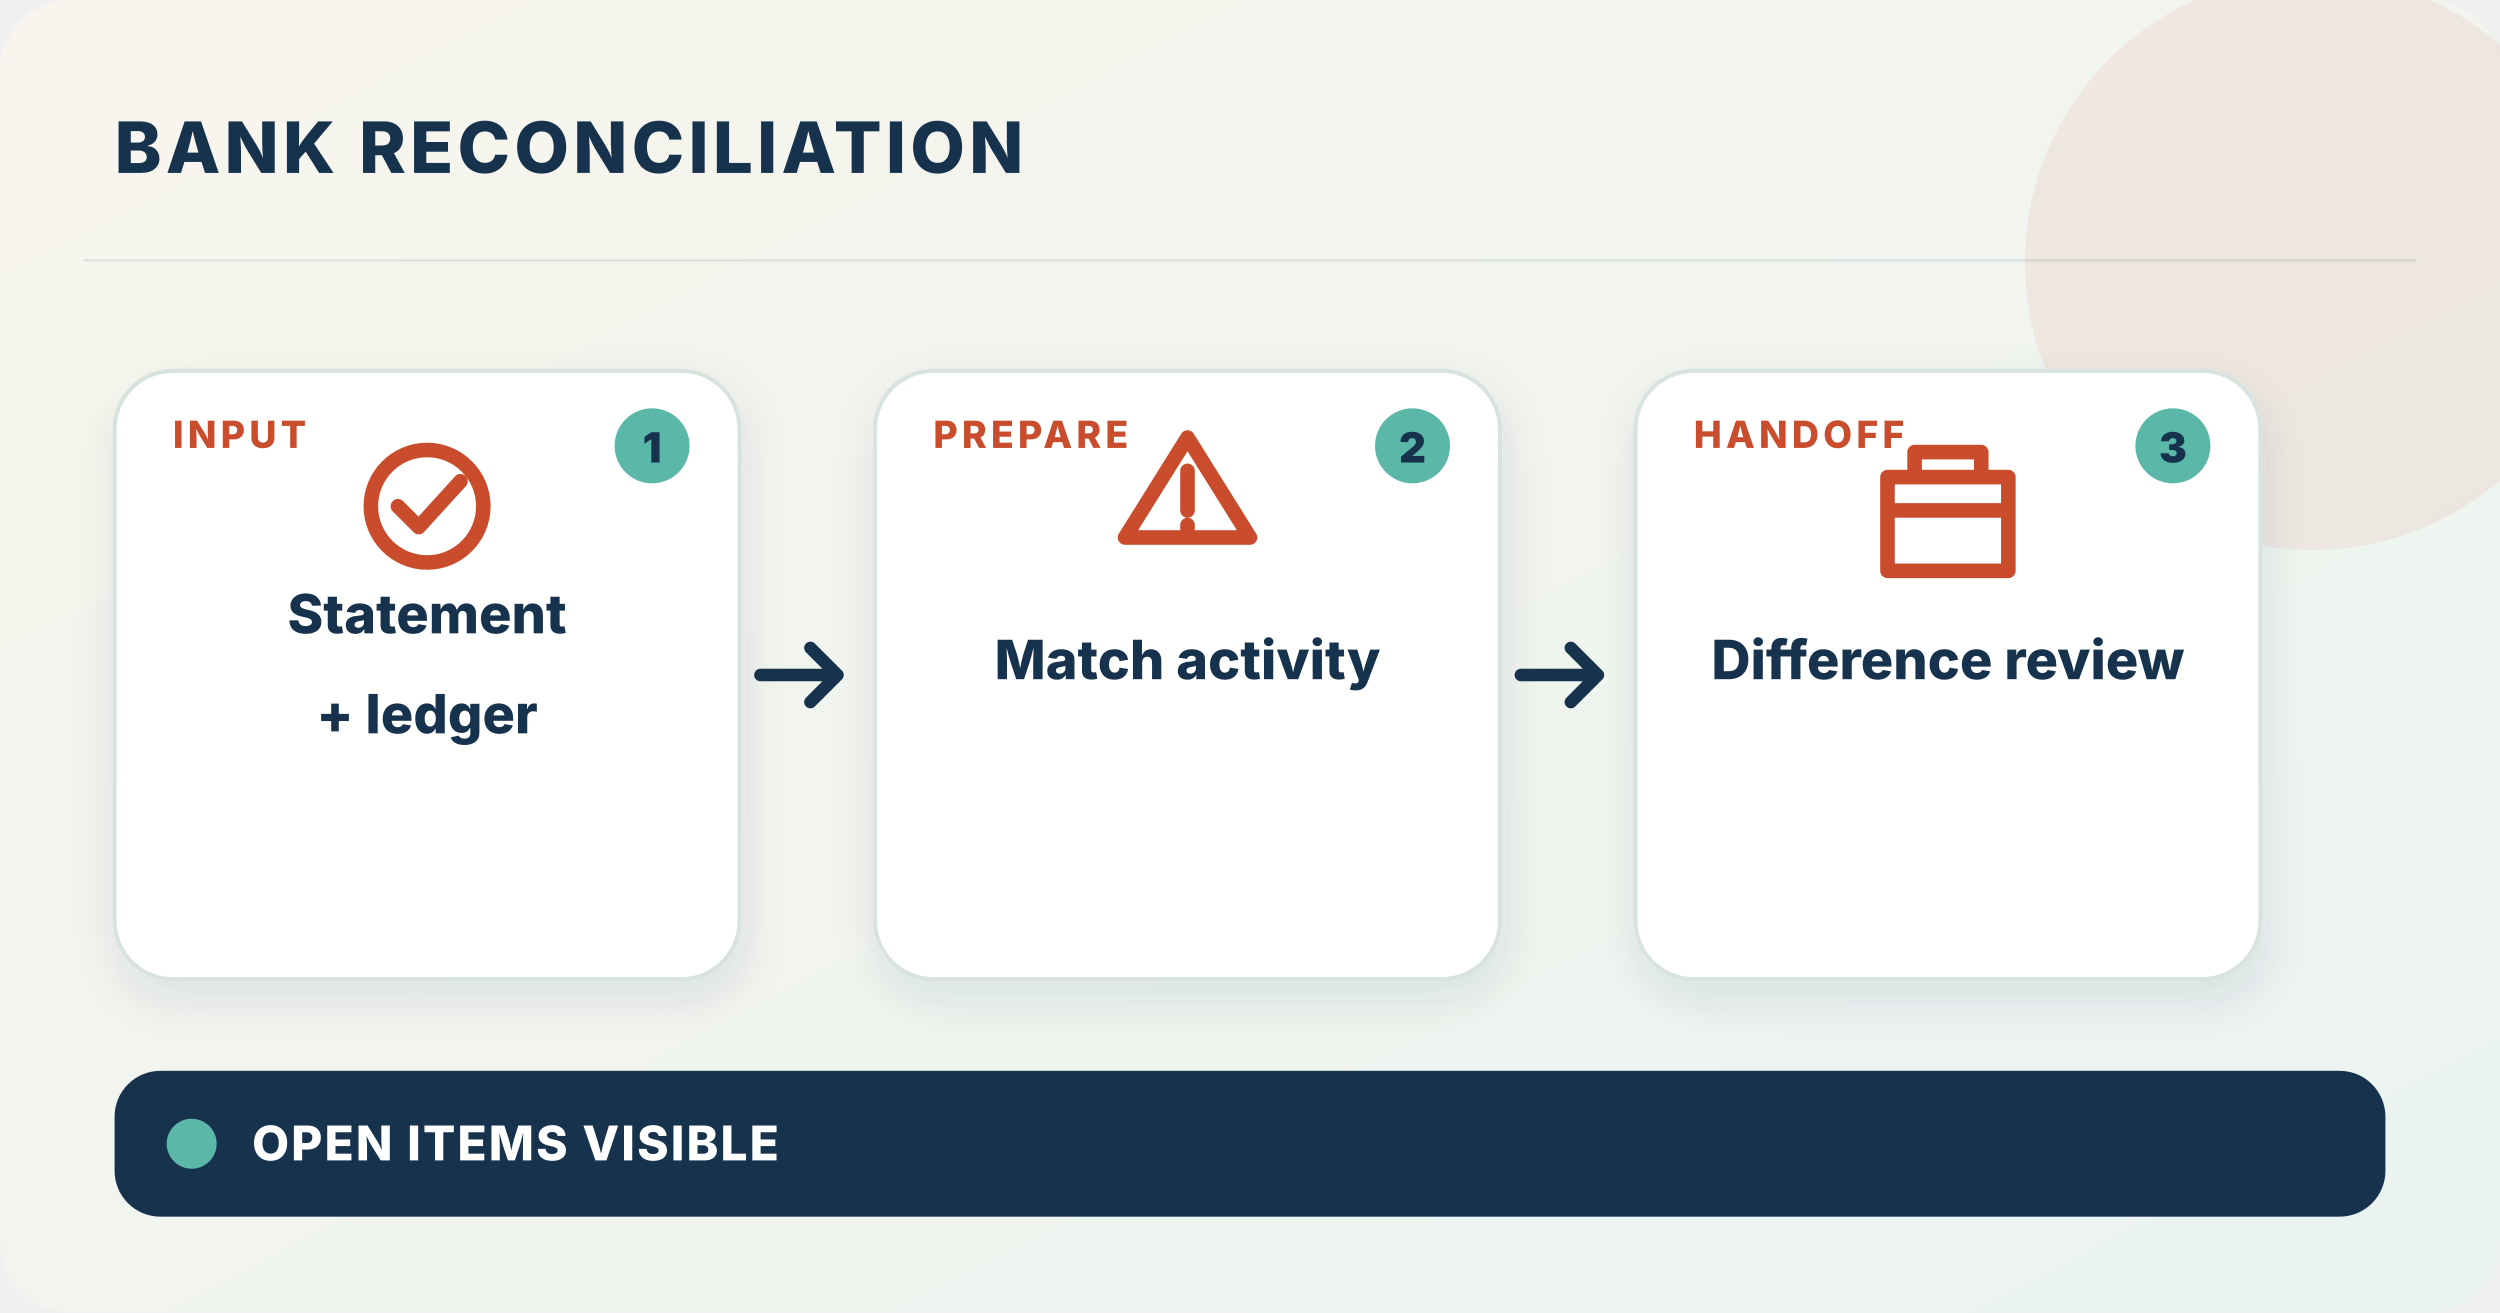
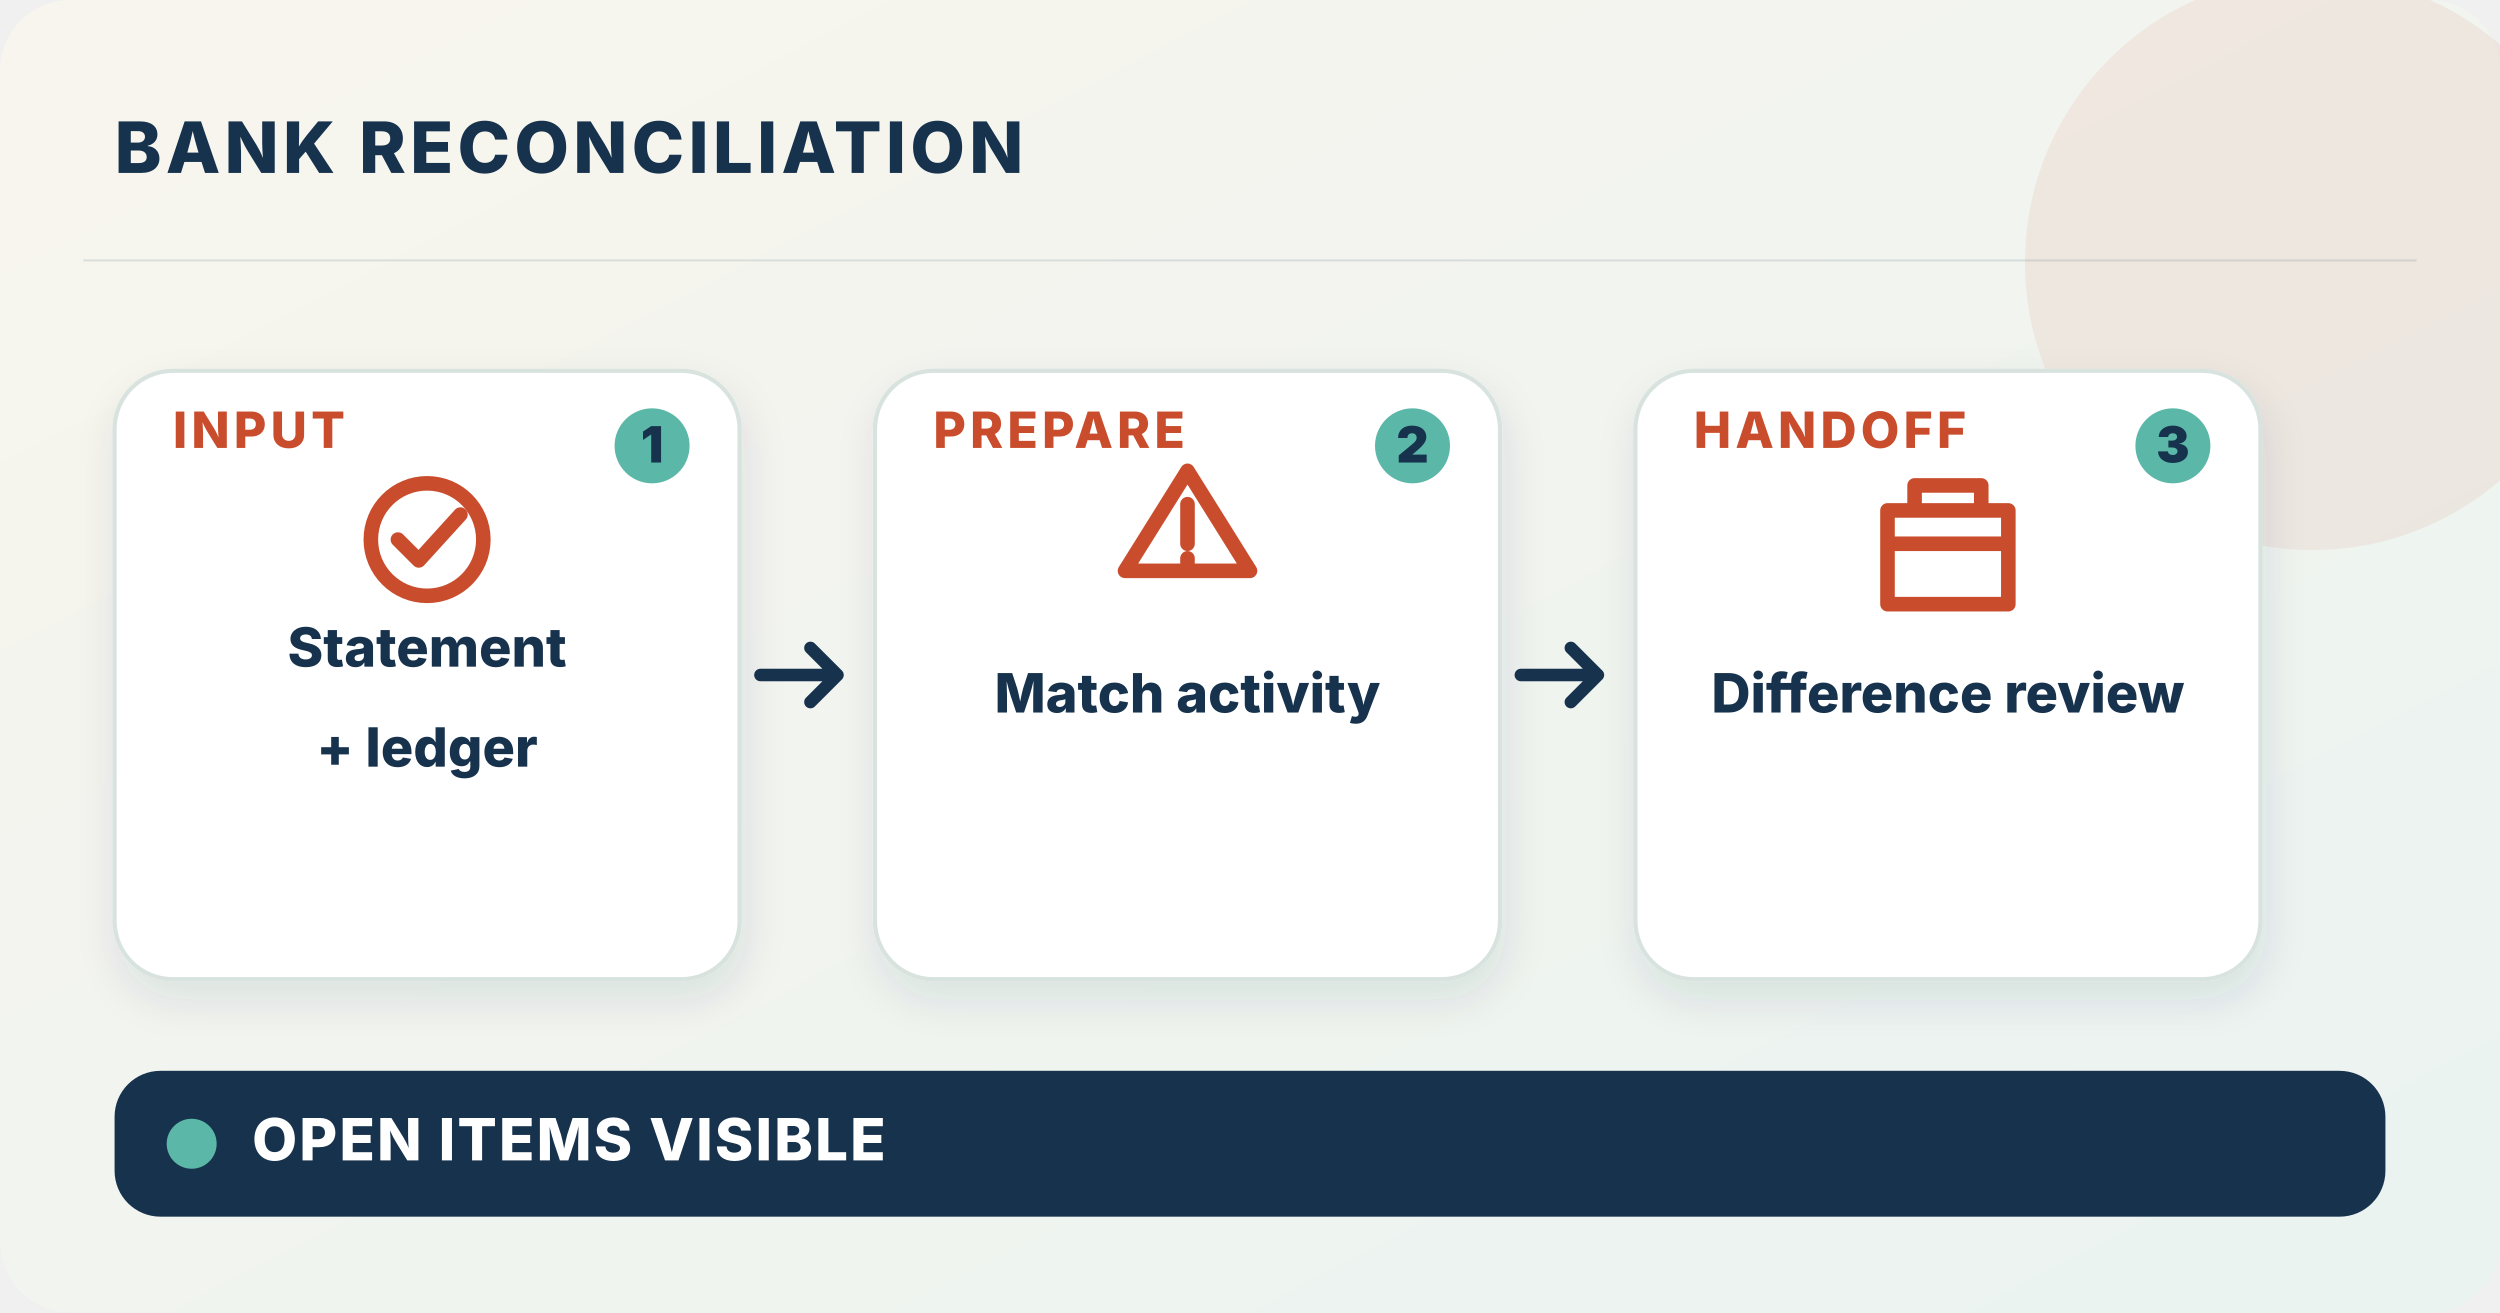
<svg xmlns="http://www.w3.org/2000/svg" viewBox="0 0 1200 630" role="img" aria-labelledby="title desc">
  <defs>
    <linearGradient id="bg" x1="0" y1="0" x2="1" y2="1">
      <stop stop-color="#F8F5EE" />
      <stop offset="1" stop-color="#EAF3F0" />
    </linearGradient>
    <filter id="shadow" x="-20%" y="-20%" width="140%" height="160%">
      <feDropShadow dy="9" stdDeviation="10" flood-color="#17324D" flood-opacity=".10" />
    </filter>
-     <style>.title{font:800 34px Inter,Arial,sans-serif;letter-spacing:2px;fill:#17324D}.meta{font:800 18px Inter,Arial,sans-serif;letter-spacing:2px;fill:#C94D2D}.step{font:800 26px Inter,Arial,sans-serif;fill:#17324D}.card{fill:#fff;stroke:#D8E3DF;stroke-width:2;filter:url(#shadow)}.icon{fill:none;stroke:#C94D2D;stroke-width:7;stroke-linecap:round;stroke-linejoin:round}.arrow{fill:none;stroke:#17324D;stroke-width:6;stroke-linecap:round;stroke-linejoin:round}.num-bg{fill:#5BB7A7}.num{font:900 20px Inter,Arial,sans-serif;fill:#17324D}.note{font:800 23px Inter,Arial,sans-serif;letter-spacing:1px;fill:#fff}</style>
+     <style>.title{font:800 34px Inter,Arial,sans-serif;letter-spacing:2px;fill:#17324D}.meta{font:800 24px Inter,Arial,sans-serif;letter-spacing:2px;fill:#C94D2D}.step{font:800 26px Inter,Arial,sans-serif;fill:#17324D}.card{fill:#fff;stroke:#D8E3DF;stroke-width:2;filter:url(#shadow)}.icon{fill:none;stroke:#C94D2D;stroke-width:7;stroke-linecap:round;stroke-linejoin:round}.arrow{fill:none;stroke:#17324D;stroke-width:6;stroke-linecap:round;stroke-linejoin:round}.num-bg{fill:#5BB7A7}.num{font:900 24px Inter,Arial,sans-serif;fill:#17324D}.note{font:800 28px Inter,Arial,sans-serif;letter-spacing:1px;fill:#fff}</style>
  </defs>
  <rect width="1200" height="630" rx="34" fill="url(#bg)" />
  <circle cx="1110" cy="126" r="138" fill="#C94D2D" opacity=".08" />
  <path d="M40 125h1120" stroke="#17324D" stroke-opacity=".12" />
  <text x="55" y="83" class="title">BANK RECONCILIATION</text>
  <g>
    <rect x="55" y="178" width="300" height="292" rx="28" class="card" />
    <text x="83" y="215" class="meta">INPUT</text>
-     <g class="icon" transform="translate(0 -12)">
+     <g class="icon" transform="translate(0 4)">
      <circle cx="205" cy="255" r="27" />
      <path d="M191 255l10 10 20-22" />
    </g>
-     <text x="205" y="304" text-anchor="middle" class="step">Statement</text>
-     <text x="205" y="352" text-anchor="middle" class="step">+ ledger</text>
+     <text x="205" y="304" text-anchor="middle" transform="translate(0 16)" class="step">Statement</text>
+     <text x="205" y="352" text-anchor="middle" transform="translate(0 16)" class="step">+ ledger</text>
    <circle cx="313" cy="214" r="18" class="num-bg" />
    <text x="313" y="222" text-anchor="middle" class="num">1</text>
  </g>
  <g>
    <rect x="420" y="178" width="300" height="292" rx="28" class="card" />
    <text x="448" y="215" class="meta">PREPARE</text>
-     <g class="icon" transform="translate(0 -12)">
+     <g class="icon" transform="translate(0 4)">
      <path d="M540 270l30-48 30 48z M570 238v19 M570 264v2" />
    </g>
-     <text x="570" y="326" text-anchor="middle" class="step">Match activity</text>
+     <text x="570" y="326" text-anchor="middle" transform="translate(0 16)" class="step">Match activity</text>
    <circle cx="678" cy="214" r="18" class="num-bg" />
    <text x="678" y="222" text-anchor="middle" class="num">2</text>
  </g>
  <g>
    <rect x="785" y="178" width="300" height="292" rx="28" class="card" />
    <text x="813" y="215" class="meta">HANDOFF</text>
-     <g class="icon" transform="translate(0 -12)">
+     <g class="icon" transform="translate(0 4)">
      <path d="M906 241h58v45h-58z M919 241v-12h32v12 M906 257h58" />
    </g>
-     <text x="935" y="326" text-anchor="middle" class="step">Difference review</text>
+     <text x="935" y="326" text-anchor="middle" transform="translate(0 16)" class="step">Difference review</text>
    <circle cx="1043" cy="214" r="18" class="num-bg" />
    <text x="1043" y="222" text-anchor="middle" class="num">3</text>
  </g>
  <path d="M365 324h37m-13-13 13 13-13 13 M730 324h37m-13-13 13 13-13 13" class="arrow" />
  <rect x="55" y="514" width="1090" height="70" rx="22" fill="#17324D" />
  <circle cx="92" cy="549" r="12" fill="#5BB7A7" />
  <text x="121" y="557" class="note">OPEN ITEMS VISIBLE</text>
</svg>
